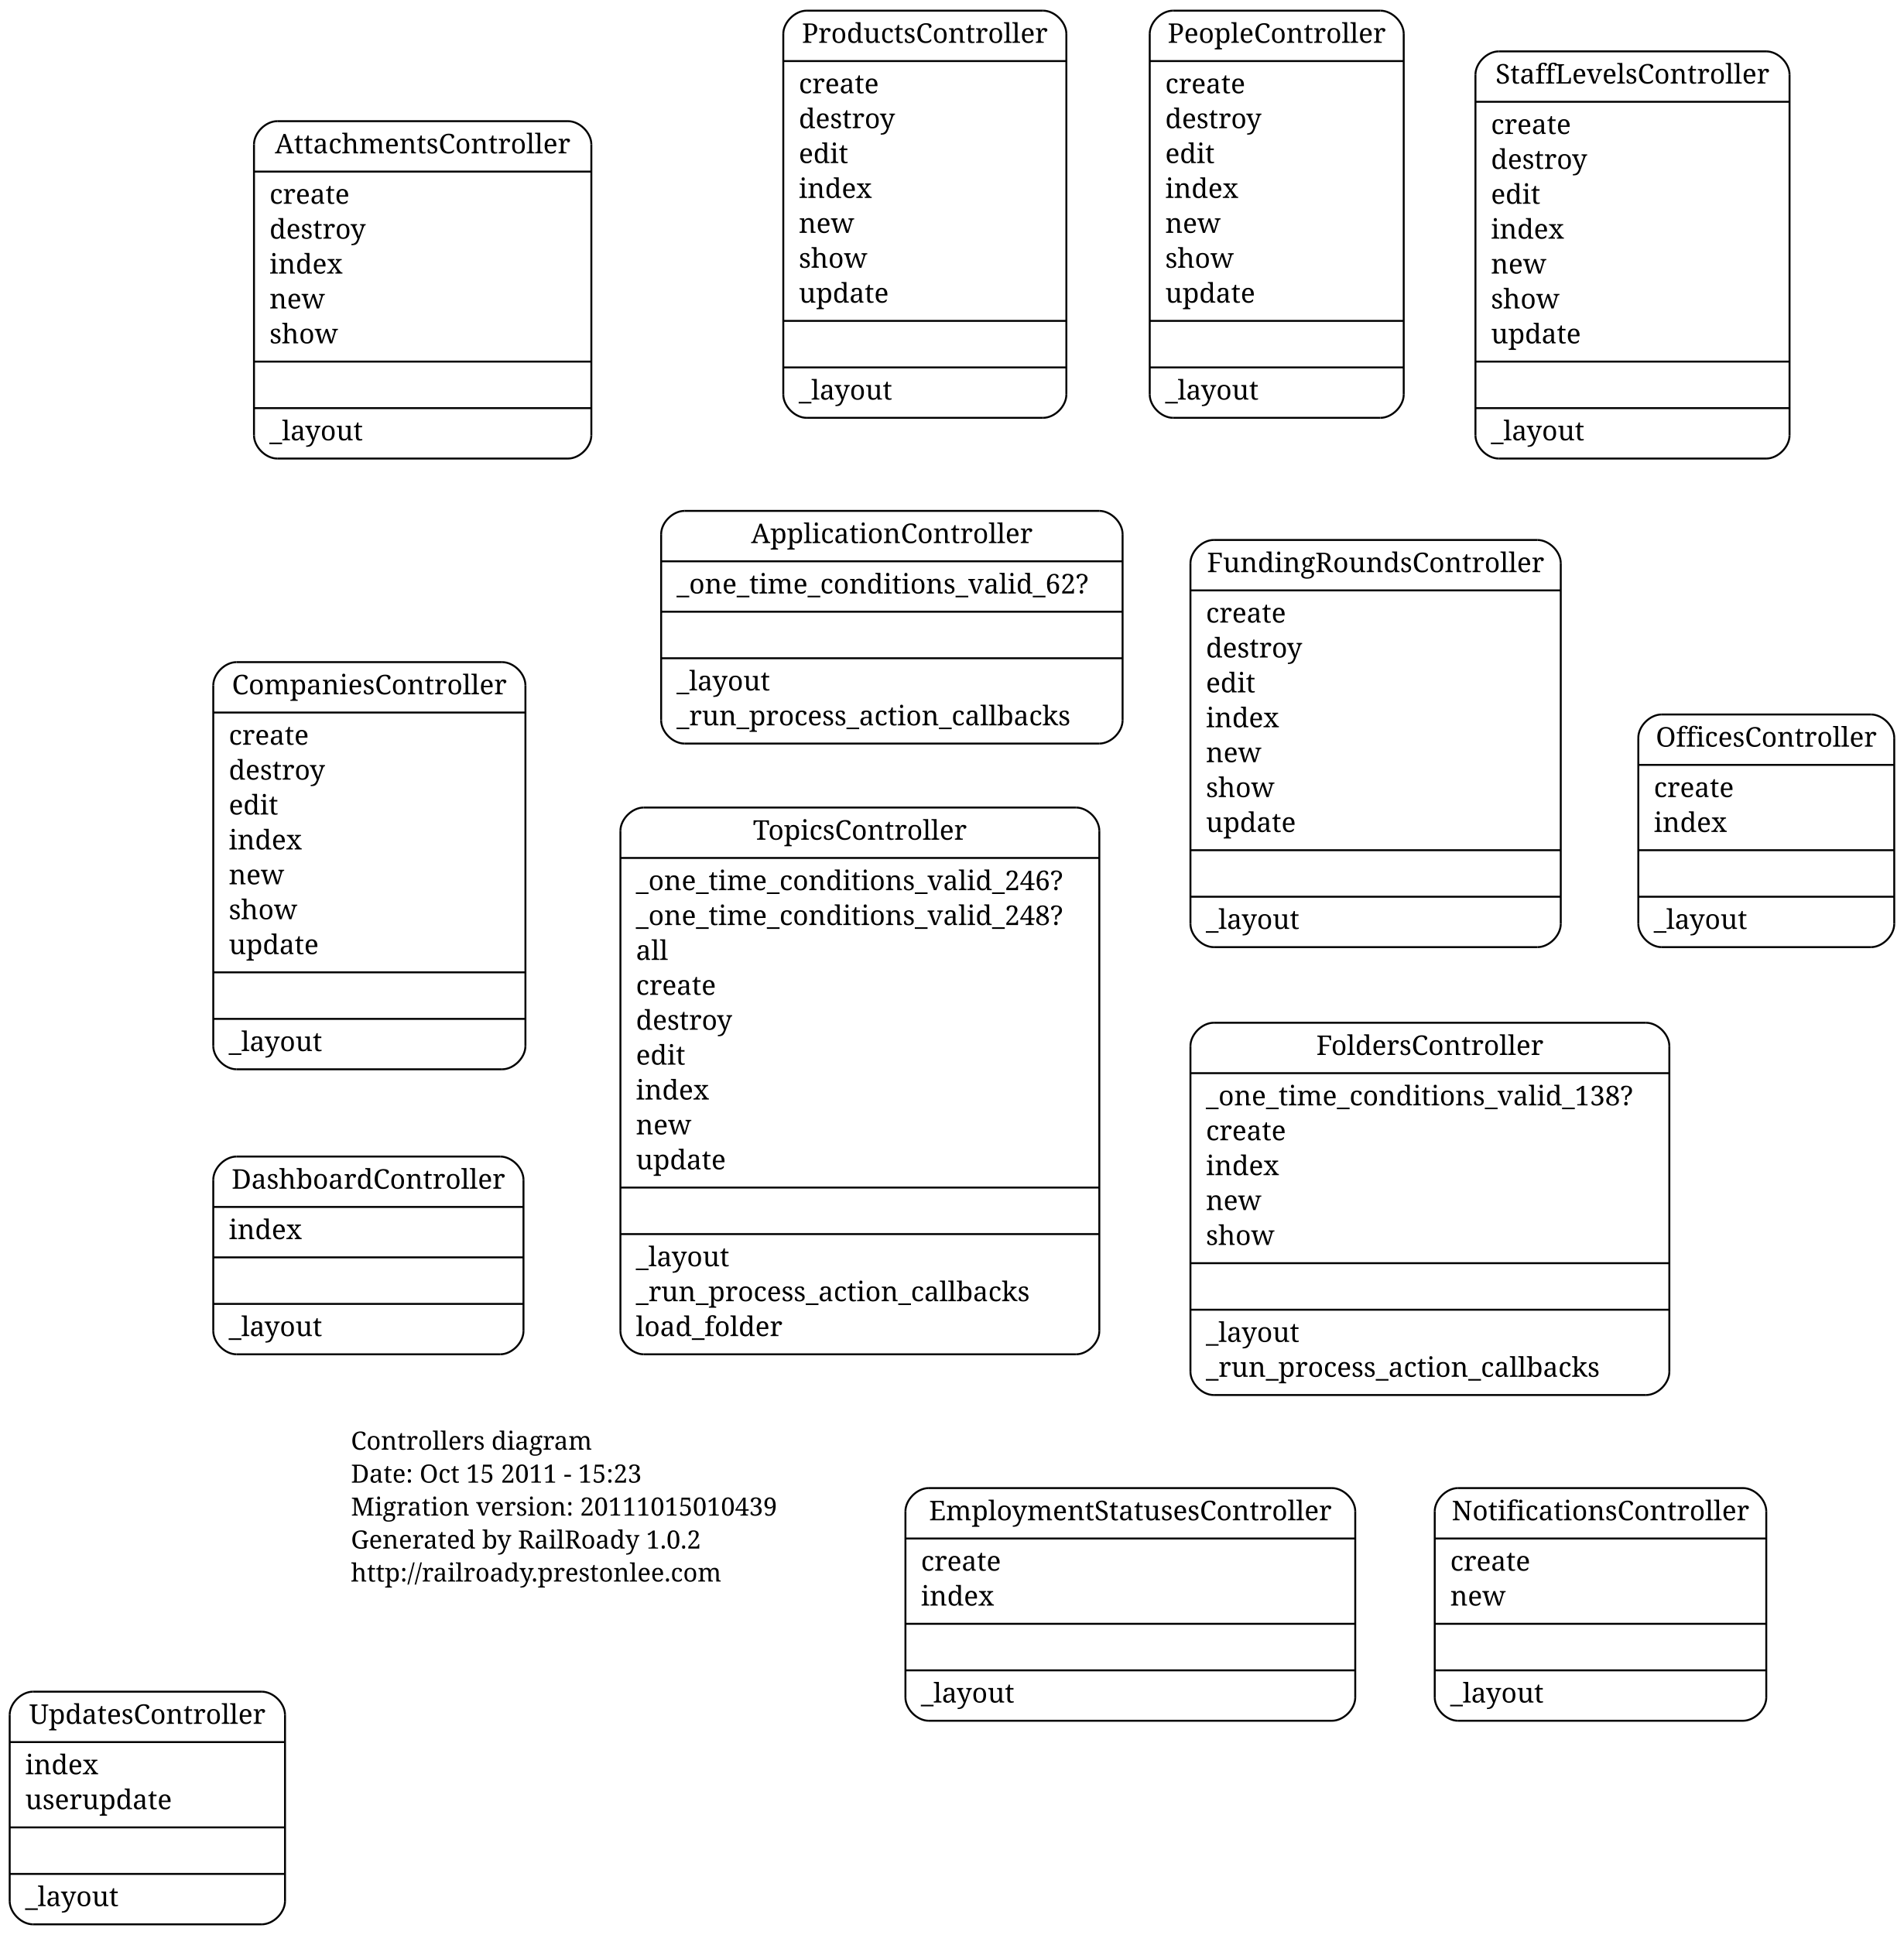
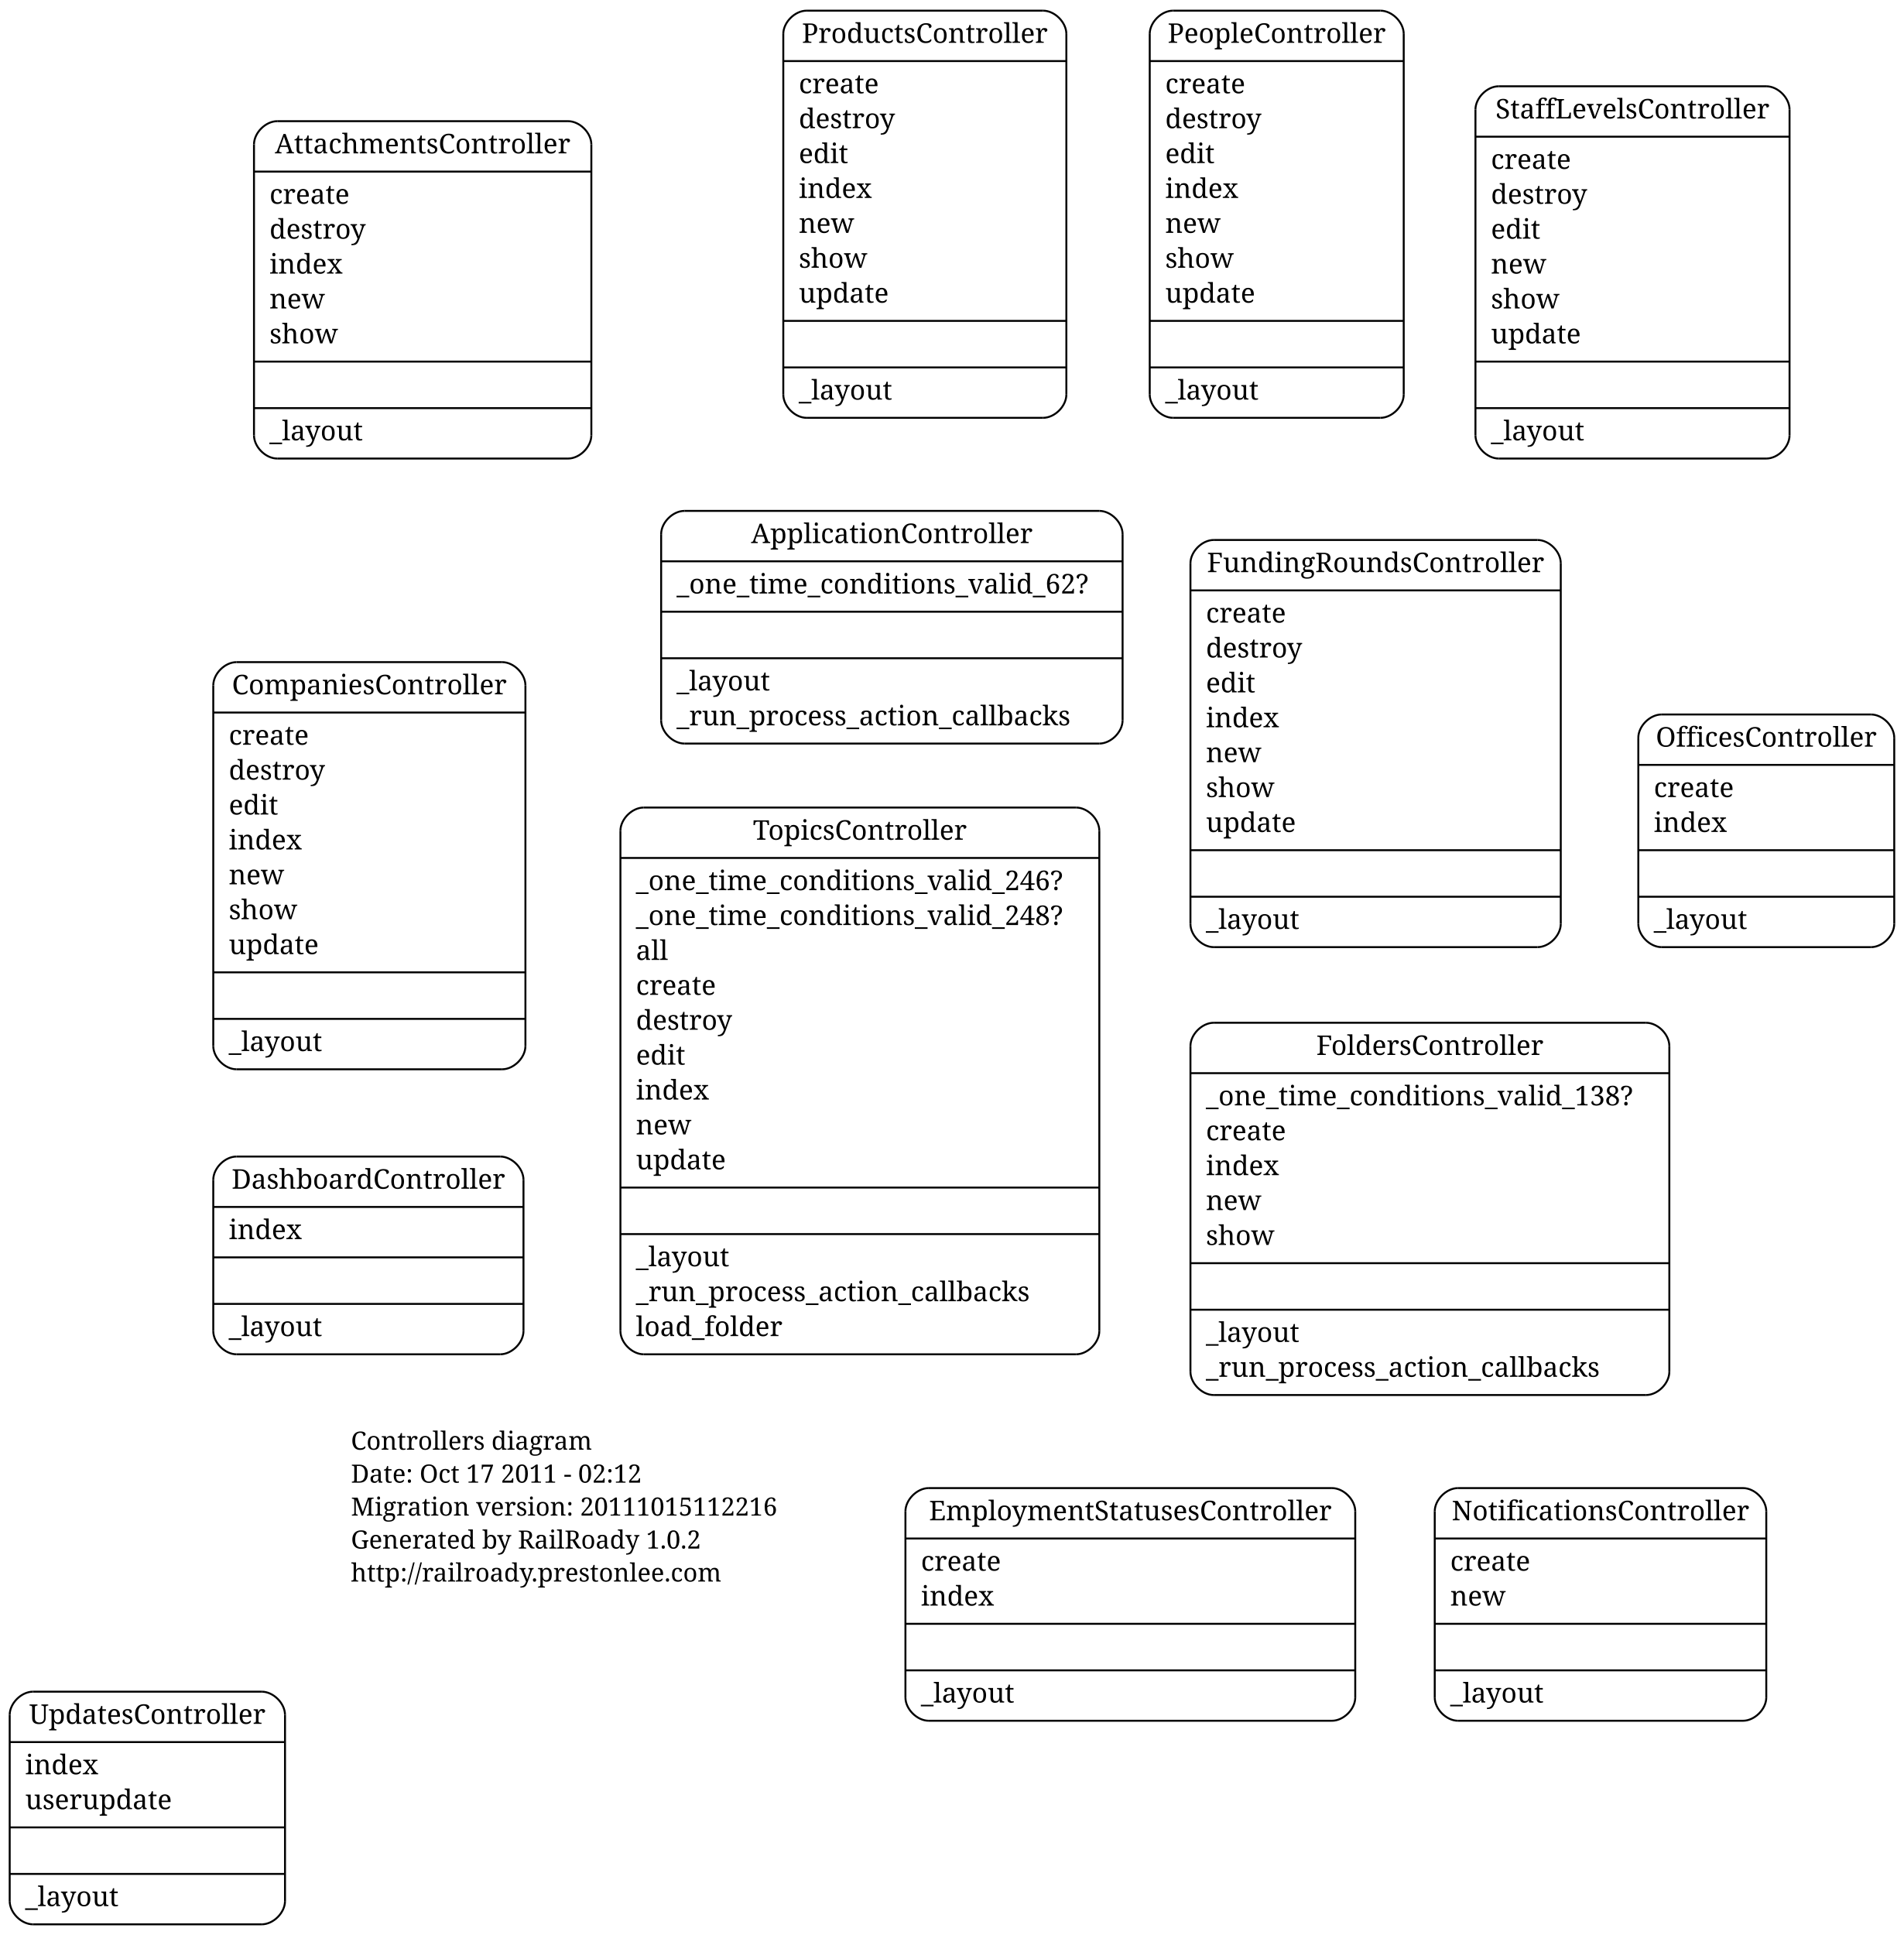
<svg xmlns="http://www.w3.org/2000/svg" width="982pt" height="998pt" viewBox="0.00 0.00 982.00 998.00">
  <g id="graph1" class="graph" transform="scale(1 1) rotate(0) translate(4 994)">
    <polygon fill="white" stroke="white" points="-4,5 -4,-994 979,-994 979,5 -4,5" />
    <g id="node1" class="node">
      <text text-anchor="start" x="177" y="-246.3" font-family="Times Roman,serif" font-size="13.00">Controllers diagram</text>
-       <text text-anchor="start" x="177" y="-229.3" font-family="Times Roman,serif" font-size="13.00">Date: Oct 15 2011 - 15:23</text>
-       <text text-anchor="start" x="177" y="-212.3" font-family="Times Roman,serif" font-size="13.00">Migration version: 20111015010439</text>
+       <text text-anchor="start" x="177" y="-229.3" font-family="Times Roman,serif" font-size="13.00">Date: Oct 17 2011 - 02:12</text>
+       <text text-anchor="start" x="177" y="-212.3" font-family="Times Roman,serif" font-size="13.00">Migration version: 20111015112216</text>
      <text text-anchor="start" x="177" y="-195.3" font-family="Times Roman,serif" font-size="13.00">Generated by RailRoady 1.0.2</text>
      <text text-anchor="start" x="177" y="-178.3" font-family="Times Roman,serif" font-size="13.00">http://railroady.prestonlee.com</text>
    </g>
    <g id="node2" class="node">
      <polyline fill="none" stroke="black" points="601,-778.5 708,-778.5 " />
      <path fill="none" stroke="black" d="M708,-778.5C714,-778.5 720,-784.5 720,-790.5" />
      <polyline fill="none" stroke="black" points="720,-790.5 720,-976.5 " />
      <path fill="none" stroke="black" d="M720,-976.5C720,-982.5 714,-988.5 708,-988.5" />
      <polyline fill="none" stroke="black" points="708,-988.5 601,-988.5 " />
      <path fill="none" stroke="black" d="M601,-988.5C595,-988.5 589,-982.5 589,-976.5" />
      <polyline fill="none" stroke="black" points="589,-976.5 589,-790.5 " />
      <path fill="none" stroke="black" d="M589,-790.5C589,-784.5 595,-778.5 601,-778.5" />
      <text text-anchor="middle" x="654.5" y="-971.9" font-family="Times Roman,serif" font-size="14.00">PeopleController</text>
      <polyline fill="none" stroke="black" points="589,-962.5 720,-962.5 " />
      <text text-anchor="start" x="597" y="-945.9" font-family="Times Roman,serif" font-size="14.00">create</text>
      <text text-anchor="start" x="597" y="-927.9" font-family="Times Roman,serif" font-size="14.00">destroy</text>
      <text text-anchor="start" x="597" y="-909.9" font-family="Times Roman,serif" font-size="14.00">edit</text>
      <text text-anchor="start" x="597" y="-891.9" font-family="Times Roman,serif" font-size="14.00">index</text>
      <text text-anchor="start" x="597" y="-873.9" font-family="Times Roman,serif" font-size="14.00">new</text>
      <text text-anchor="start" x="597" y="-855.9" font-family="Times Roman,serif" font-size="14.00">show</text>
      <text text-anchor="start" x="597" y="-837.9" font-family="Times Roman,serif" font-size="14.00">update</text>
      <polyline fill="none" stroke="black" points="589,-828.5 720,-828.5 " />
      <polyline fill="none" stroke="black" points="589,-804.5 720,-804.5 " />
      <text text-anchor="start" x="597" y="-787.9" font-family="Times Roman,serif" font-size="14.00">_layout</text>
    </g>
    <g id="node3" class="node">
      <polyline fill="none" stroke="black" points="853,-505.5 961,-505.5 " />
      <path fill="none" stroke="black" d="M961,-505.5C967,-505.5 973,-511.5 973,-517.5" />
      <polyline fill="none" stroke="black" points="973,-517.5 973,-613.5 " />
      <path fill="none" stroke="black" d="M973,-613.5C973,-619.5 967,-625.5 961,-625.5" />
      <polyline fill="none" stroke="black" points="961,-625.5 853,-625.5 " />
      <path fill="none" stroke="black" d="M853,-625.5C847,-625.5 841,-619.5 841,-613.5" />
      <polyline fill="none" stroke="black" points="841,-613.5 841,-517.5 " />
      <path fill="none" stroke="black" d="M841,-517.5C841,-511.5 847,-505.5 853,-505.5" />
      <text text-anchor="middle" x="907" y="-608.9" font-family="Times Roman,serif" font-size="14.00">OfficesController</text>
      <polyline fill="none" stroke="black" points="841,-599.5 973,-599.5 " />
      <text text-anchor="start" x="849" y="-582.9" font-family="Times Roman,serif" font-size="14.00">create</text>
      <text text-anchor="start" x="849" y="-564.9" font-family="Times Roman,serif" font-size="14.00">index</text>
      <polyline fill="none" stroke="black" points="841,-555.5 973,-555.5 " />
      <polyline fill="none" stroke="black" points="841,-531.5 973,-531.5 " />
      <text text-anchor="start" x="849" y="-514.9" font-family="Times Roman,serif" font-size="14.00">_layout</text>
    </g>
    <g id="node4" class="node">
      <polyline fill="none" stroke="black" points="349,-610.5 563,-610.5 " />
      <path fill="none" stroke="black" d="M563,-610.5C569,-610.5 575,-616.5 575,-622.5" />
      <polyline fill="none" stroke="black" points="575,-622.5 575,-718.5 " />
      <path fill="none" stroke="black" d="M575,-718.5C575,-724.5 569,-730.5 563,-730.5" />
      <polyline fill="none" stroke="black" points="563,-730.5 349,-730.5 " />
      <path fill="none" stroke="black" d="M349,-730.5C343,-730.5 337,-724.5 337,-718.5" />
      <polyline fill="none" stroke="black" points="337,-718.5 337,-622.5 " />
      <path fill="none" stroke="black" d="M337,-622.5C337,-616.5 343,-610.5 349,-610.5" />
      <text text-anchor="middle" x="456" y="-713.9" font-family="Times Roman,serif" font-size="14.00">ApplicationController</text>
      <polyline fill="none" stroke="black" points="337,-704.5 575,-704.5 " />
      <text text-anchor="start" x="345" y="-687.9" font-family="Times Roman,serif" font-size="14.00">_one_time_conditions_valid_62?</text>
      <polyline fill="none" stroke="black" points="337,-678.5 575,-678.5 " />
      <polyline fill="none" stroke="black" points="337,-654.5 575,-654.5 " />
      <text text-anchor="start" x="345" y="-637.9" font-family="Times Roman,serif" font-size="14.00">_layout</text>
      <text text-anchor="start" x="345" y="-619.9" font-family="Times Roman,serif" font-size="14.00">_run_process_action_callbacks</text>
    </g>
    <g id="node5" class="node">
      <polyline fill="none" stroke="black" points="622,-274.5 845,-274.5 " />
      <path fill="none" stroke="black" d="M845,-274.5C851,-274.5 857,-280.5 857,-286.5" />
      <polyline fill="none" stroke="black" points="857,-286.5 857,-454.5 " />
      <path fill="none" stroke="black" d="M857,-454.5C857,-460.5 851,-466.5 845,-466.5" />
      <polyline fill="none" stroke="black" points="845,-466.5 622,-466.5 " />
      <path fill="none" stroke="black" d="M622,-466.5C616,-466.5 610,-460.5 610,-454.5" />
      <polyline fill="none" stroke="black" points="610,-454.5 610,-286.5 " />
      <path fill="none" stroke="black" d="M610,-286.5C610,-280.5 616,-274.5 622,-274.5" />
      <text text-anchor="middle" x="733.5" y="-449.9" font-family="Times Roman,serif" font-size="14.00">FoldersController</text>
      <polyline fill="none" stroke="black" points="610,-440.5 857,-440.5 " />
      <text text-anchor="start" x="618" y="-423.9" font-family="Times Roman,serif" font-size="14.00">_one_time_conditions_valid_138?</text>
      <text text-anchor="start" x="618" y="-405.9" font-family="Times Roman,serif" font-size="14.00">create</text>
      <text text-anchor="start" x="618" y="-387.9" font-family="Times Roman,serif" font-size="14.00">index</text>
      <text text-anchor="start" x="618" y="-369.9" font-family="Times Roman,serif" font-size="14.00">new</text>
      <text text-anchor="start" x="618" y="-351.9" font-family="Times Roman,serif" font-size="14.00">show</text>
      <polyline fill="none" stroke="black" points="610,-342.5 857,-342.5 " />
      <polyline fill="none" stroke="black" points="610,-318.5 857,-318.5 " />
      <text text-anchor="start" x="618" y="-301.9" font-family="Times Roman,serif" font-size="14.00">_layout</text>
      <text text-anchor="start" x="618" y="-283.9" font-family="Times Roman,serif" font-size="14.00">_run_process_action_callbacks</text>
    </g>
    <g id="node6" class="node">
      <polyline fill="none" stroke="black" points="475,-106.5 683,-106.5 " />
      <path fill="none" stroke="black" d="M683,-106.5C689,-106.5 695,-112.5 695,-118.5" />
      <polyline fill="none" stroke="black" points="695,-118.5 695,-214.5 " />
      <path fill="none" stroke="black" d="M695,-214.5C695,-220.5 689,-226.5 683,-226.5" />
      <polyline fill="none" stroke="black" points="683,-226.5 475,-226.5 " />
      <path fill="none" stroke="black" d="M475,-226.5C469,-226.5 463,-220.5 463,-214.5" />
      <polyline fill="none" stroke="black" points="463,-214.5 463,-118.5 " />
      <path fill="none" stroke="black" d="M463,-118.5C463,-112.5 469,-106.5 475,-106.5" />
      <text text-anchor="middle" x="579" y="-209.9" font-family="Times Roman,serif" font-size="14.00">EmploymentStatusesController</text>
      <polyline fill="none" stroke="black" points="463,-200.5 695,-200.5 " />
      <text text-anchor="start" x="471" y="-183.9" font-family="Times Roman,serif" font-size="14.00">create</text>
      <text text-anchor="start" x="471" y="-165.9" font-family="Times Roman,serif" font-size="14.00">index</text>
      <polyline fill="none" stroke="black" points="463,-156.5 695,-156.5 " />
      <polyline fill="none" stroke="black" points="463,-132.5 695,-132.5 " />
      <text text-anchor="start" x="471" y="-115.9" font-family="Times Roman,serif" font-size="14.00">_layout</text>
    </g>
    <g id="node7" class="node">
      <polyline fill="none" stroke="black" points="412,-778.5 534,-778.5 " />
      <path fill="none" stroke="black" d="M534,-778.5C540,-778.5 546,-784.5 546,-790.5" />
      <polyline fill="none" stroke="black" points="546,-790.5 546,-976.5 " />
      <path fill="none" stroke="black" d="M546,-976.5C546,-982.5 540,-988.5 534,-988.5" />
      <polyline fill="none" stroke="black" points="534,-988.5 412,-988.5 " />
      <path fill="none" stroke="black" d="M412,-988.5C406,-988.5 400,-982.5 400,-976.5" />
      <polyline fill="none" stroke="black" points="400,-976.5 400,-790.5 " />
      <path fill="none" stroke="black" d="M400,-790.5C400,-784.5 406,-778.5 412,-778.5" />
      <text text-anchor="middle" x="473" y="-971.9" font-family="Times Roman,serif" font-size="14.00">ProductsController</text>
      <polyline fill="none" stroke="black" points="400,-962.5 546,-962.5 " />
      <text text-anchor="start" x="408" y="-945.9" font-family="Times Roman,serif" font-size="14.00">create</text>
      <text text-anchor="start" x="408" y="-927.9" font-family="Times Roman,serif" font-size="14.00">destroy</text>
      <text text-anchor="start" x="408" y="-909.9" font-family="Times Roman,serif" font-size="14.00">edit</text>
      <text text-anchor="start" x="408" y="-891.9" font-family="Times Roman,serif" font-size="14.00">index</text>
      <text text-anchor="start" x="408" y="-873.9" font-family="Times Roman,serif" font-size="14.00">new</text>
      <text text-anchor="start" x="408" y="-855.9" font-family="Times Roman,serif" font-size="14.00">show</text>
      <text text-anchor="start" x="408" y="-837.9" font-family="Times Roman,serif" font-size="14.00">update</text>
      <polyline fill="none" stroke="black" points="400,-828.5 546,-828.5 " />
      <polyline fill="none" stroke="black" points="400,-804.5 546,-804.5 " />
      <text text-anchor="start" x="408" y="-787.9" font-family="Times Roman,serif" font-size="14.00">_layout</text>
    </g>
    <g id="node8" class="node">
      <polyline fill="none" stroke="black" points="328,-295.5 551,-295.5 " />
      <path fill="none" stroke="black" d="M551,-295.5C557,-295.5 563,-301.5 563,-307.5" />
      <polyline fill="none" stroke="black" points="563,-307.5 563,-565.5 " />
      <path fill="none" stroke="black" d="M563,-565.5C563,-571.5 557,-577.5 551,-577.5" />
      <polyline fill="none" stroke="black" points="551,-577.5 328,-577.5 " />
      <path fill="none" stroke="black" d="M328,-577.5C322,-577.5 316,-571.5 316,-565.5" />
      <polyline fill="none" stroke="black" points="316,-565.5 316,-307.5 " />
      <path fill="none" stroke="black" d="M316,-307.5C316,-301.5 322,-295.5 328,-295.5" />
      <text text-anchor="middle" x="439.5" y="-560.9" font-family="Times Roman,serif" font-size="14.00">TopicsController</text>
      <polyline fill="none" stroke="black" points="316,-551.5 563,-551.5 " />
      <text text-anchor="start" x="324" y="-534.9" font-family="Times Roman,serif" font-size="14.00">_one_time_conditions_valid_246?</text>
      <text text-anchor="start" x="324" y="-516.9" font-family="Times Roman,serif" font-size="14.00">_one_time_conditions_valid_248?</text>
      <text text-anchor="start" x="324" y="-498.9" font-family="Times Roman,serif" font-size="14.00">all</text>
      <text text-anchor="start" x="324" y="-480.9" font-family="Times Roman,serif" font-size="14.00">create</text>
      <text text-anchor="start" x="324" y="-462.9" font-family="Times Roman,serif" font-size="14.00">destroy</text>
      <text text-anchor="start" x="324" y="-444.9" font-family="Times Roman,serif" font-size="14.00">edit</text>
      <text text-anchor="start" x="324" y="-426.9" font-family="Times Roman,serif" font-size="14.00">index</text>
      <text text-anchor="start" x="324" y="-408.9" font-family="Times Roman,serif" font-size="14.00">new</text>
      <text text-anchor="start" x="324" y="-390.9" font-family="Times Roman,serif" font-size="14.00">update</text>
      <polyline fill="none" stroke="black" points="316,-381.5 563,-381.5 " />
      <polyline fill="none" stroke="black" points="316,-357.5 563,-357.5 " />
      <text text-anchor="start" x="324" y="-340.9" font-family="Times Roman,serif" font-size="14.00">_layout</text>
      <text text-anchor="start" x="324" y="-322.9" font-family="Times Roman,serif" font-size="14.00">_run_process_action_callbacks</text>
      <text text-anchor="start" x="324" y="-304.9" font-family="Times Roman,serif" font-size="14.00">load_folder</text>
    </g>
    <g id="node9" class="node">
      <polyline fill="none" stroke="black" points="769,-757.5 907,-757.5 " />
      <path fill="none" stroke="black" d="M907,-757.5C913,-757.5 919,-763.5 919,-769.5" />
-       <polyline fill="none" stroke="black" points="919,-769.5 919,-955.5 " />
-       <path fill="none" stroke="black" d="M919,-955.5C919,-961.5 913,-967.5 907,-967.5" />
-       <polyline fill="none" stroke="black" points="907,-967.5 769,-967.5 " />
-       <path fill="none" stroke="black" d="M769,-967.5C763,-967.5 757,-961.5 757,-955.5" />
-       <polyline fill="none" stroke="black" points="757,-955.5 757,-769.5 " />
+       <polyline fill="none" stroke="black" points="919,-769.5 919,-937.5 " />
+       <path fill="none" stroke="black" d="M919,-937.5C919,-943.5 913,-949.5 907,-949.5" />
+       <polyline fill="none" stroke="black" points="907,-949.5 769,-949.5 " />
+       <path fill="none" stroke="black" d="M769,-949.5C763,-949.5 757,-943.5 757,-937.5" />
+       <polyline fill="none" stroke="black" points="757,-937.5 757,-769.5 " />
      <path fill="none" stroke="black" d="M757,-769.5C757,-763.5 763,-757.5 769,-757.5" />
-       <text text-anchor="middle" x="838" y="-950.9" font-family="Times Roman,serif" font-size="14.00">StaffLevelsController</text>
-       <polyline fill="none" stroke="black" points="757,-941.5 919,-941.5 " />
-       <text text-anchor="start" x="765" y="-924.9" font-family="Times Roman,serif" font-size="14.00">create</text>
-       <text text-anchor="start" x="765" y="-906.9" font-family="Times Roman,serif" font-size="14.00">destroy</text>
-       <text text-anchor="start" x="765" y="-888.9" font-family="Times Roman,serif" font-size="14.00">edit</text>
-       <text text-anchor="start" x="765" y="-870.9" font-family="Times Roman,serif" font-size="14.00">index</text>
+       <text text-anchor="middle" x="838" y="-932.9" font-family="Times Roman,serif" font-size="14.00">StaffLevelsController</text>
+       <polyline fill="none" stroke="black" points="757,-923.5 919,-923.5 " />
+       <text text-anchor="start" x="765" y="-906.9" font-family="Times Roman,serif" font-size="14.00">create</text>
+       <text text-anchor="start" x="765" y="-888.9" font-family="Times Roman,serif" font-size="14.00">destroy</text>
+       <text text-anchor="start" x="765" y="-870.9" font-family="Times Roman,serif" font-size="14.00">edit</text>
      <text text-anchor="start" x="765" y="-852.9" font-family="Times Roman,serif" font-size="14.00">new</text>
      <text text-anchor="start" x="765" y="-834.9" font-family="Times Roman,serif" font-size="14.00">show</text>
      <text text-anchor="start" x="765" y="-816.9" font-family="Times Roman,serif" font-size="14.00">update</text>
      <polyline fill="none" stroke="black" points="757,-807.5 919,-807.5 " />
      <polyline fill="none" stroke="black" points="757,-783.5 919,-783.5 " />
      <text text-anchor="start" x="765" y="-766.9" font-family="Times Roman,serif" font-size="14.00">_layout</text>
    </g>
    <g id="node10" class="node">
      <polyline fill="none" stroke="black" points="622,-505.5 789,-505.5 " />
      <path fill="none" stroke="black" d="M789,-505.5C795,-505.5 801,-511.5 801,-517.5" />
      <polyline fill="none" stroke="black" points="801,-517.5 801,-703.5 " />
      <path fill="none" stroke="black" d="M801,-703.5C801,-709.5 795,-715.5 789,-715.5" />
      <polyline fill="none" stroke="black" points="789,-715.5 622,-715.5 " />
      <path fill="none" stroke="black" d="M622,-715.5C616,-715.5 610,-709.5 610,-703.5" />
      <polyline fill="none" stroke="black" points="610,-703.5 610,-517.5 " />
      <path fill="none" stroke="black" d="M610,-517.5C610,-511.5 616,-505.5 622,-505.5" />
      <text text-anchor="middle" x="705.5" y="-698.9" font-family="Times Roman,serif" font-size="14.00">FundingRoundsController</text>
      <polyline fill="none" stroke="black" points="610,-689.5 801,-689.5 " />
      <text text-anchor="start" x="618" y="-672.9" font-family="Times Roman,serif" font-size="14.00">create</text>
      <text text-anchor="start" x="618" y="-654.9" font-family="Times Roman,serif" font-size="14.00">destroy</text>
      <text text-anchor="start" x="618" y="-636.9" font-family="Times Roman,serif" font-size="14.00">edit</text>
      <text text-anchor="start" x="618" y="-618.9" font-family="Times Roman,serif" font-size="14.00">index</text>
      <text text-anchor="start" x="618" y="-600.9" font-family="Times Roman,serif" font-size="14.00">new</text>
      <text text-anchor="start" x="618" y="-582.9" font-family="Times Roman,serif" font-size="14.00">show</text>
      <text text-anchor="start" x="618" y="-564.9" font-family="Times Roman,serif" font-size="14.00">update</text>
      <polyline fill="none" stroke="black" points="610,-555.5 801,-555.5 " />
      <polyline fill="none" stroke="black" points="610,-531.5 801,-531.5 " />
      <text text-anchor="start" x="618" y="-514.9" font-family="Times Roman,serif" font-size="14.00">_layout</text>
    </g>
    <g id="node11" class="node">
      <polyline fill="none" stroke="black" points="139,-757.5 289,-757.5 " />
      <path fill="none" stroke="black" d="M289,-757.5C295,-757.5 301,-763.5 301,-769.5" />
      <polyline fill="none" stroke="black" points="301,-769.5 301,-919.5 " />
      <path fill="none" stroke="black" d="M301,-919.5C301,-925.5 295,-931.5 289,-931.5" />
      <polyline fill="none" stroke="black" points="289,-931.5 139,-931.5 " />
      <path fill="none" stroke="black" d="M139,-931.5C133,-931.5 127,-925.5 127,-919.5" />
      <polyline fill="none" stroke="black" points="127,-919.5 127,-769.5 " />
      <path fill="none" stroke="black" d="M127,-769.5C127,-763.5 133,-757.5 139,-757.5" />
      <text text-anchor="middle" x="214" y="-914.9" font-family="Times Roman,serif" font-size="14.00">AttachmentsController</text>
      <polyline fill="none" stroke="black" points="127,-905.5 301,-905.5 " />
      <text text-anchor="start" x="135" y="-888.9" font-family="Times Roman,serif" font-size="14.00">create</text>
      <text text-anchor="start" x="135" y="-870.9" font-family="Times Roman,serif" font-size="14.00">destroy</text>
      <text text-anchor="start" x="135" y="-852.9" font-family="Times Roman,serif" font-size="14.00">index</text>
      <text text-anchor="start" x="135" y="-834.9" font-family="Times Roman,serif" font-size="14.00">new</text>
      <text text-anchor="start" x="135" y="-816.9" font-family="Times Roman,serif" font-size="14.00">show</text>
      <polyline fill="none" stroke="black" points="127,-807.5 301,-807.5 " />
      <polyline fill="none" stroke="black" points="127,-783.5 301,-783.5 " />
      <text text-anchor="start" x="135" y="-766.9" font-family="Times Roman,serif" font-size="14.00">_layout</text>
    </g>
    <g id="node12" class="node">
      <polyline fill="none" stroke="black" points="118,-442.5 255,-442.5 " />
      <path fill="none" stroke="black" d="M255,-442.5C261,-442.5 267,-448.5 267,-454.5" />
      <polyline fill="none" stroke="black" points="267,-454.5 267,-640.5 " />
      <path fill="none" stroke="black" d="M267,-640.5C267,-646.5 261,-652.5 255,-652.5" />
      <polyline fill="none" stroke="black" points="255,-652.5 118,-652.5 " />
      <path fill="none" stroke="black" d="M118,-652.5C112,-652.5 106,-646.5 106,-640.5" />
      <polyline fill="none" stroke="black" points="106,-640.5 106,-454.5 " />
      <path fill="none" stroke="black" d="M106,-454.5C106,-448.5 112,-442.5 118,-442.5" />
      <text text-anchor="middle" x="186.5" y="-635.9" font-family="Times Roman,serif" font-size="14.00">CompaniesController</text>
      <polyline fill="none" stroke="black" points="106,-626.5 267,-626.5 " />
      <text text-anchor="start" x="114" y="-609.9" font-family="Times Roman,serif" font-size="14.00">create</text>
      <text text-anchor="start" x="114" y="-591.9" font-family="Times Roman,serif" font-size="14.00">destroy</text>
      <text text-anchor="start" x="114" y="-573.9" font-family="Times Roman,serif" font-size="14.00">edit</text>
      <text text-anchor="start" x="114" y="-555.9" font-family="Times Roman,serif" font-size="14.00">index</text>
      <text text-anchor="start" x="114" y="-537.9" font-family="Times Roman,serif" font-size="14.00">new</text>
      <text text-anchor="start" x="114" y="-519.9" font-family="Times Roman,serif" font-size="14.00">show</text>
      <text text-anchor="start" x="114" y="-501.9" font-family="Times Roman,serif" font-size="14.00">update</text>
      <polyline fill="none" stroke="black" points="106,-492.5 267,-492.5 " />
      <polyline fill="none" stroke="black" points="106,-468.5 267,-468.5 " />
      <text text-anchor="start" x="114" y="-451.9" font-family="Times Roman,serif" font-size="14.00">_layout</text>
    </g>
    <g id="node13" class="node">
      <polyline fill="none" stroke="black" points="118,-295.5 254,-295.5 " />
      <path fill="none" stroke="black" d="M254,-295.5C260,-295.5 266,-301.5 266,-307.5" />
      <polyline fill="none" stroke="black" points="266,-307.5 266,-385.5 " />
      <path fill="none" stroke="black" d="M266,-385.5C266,-391.5 260,-397.5 254,-397.5" />
      <polyline fill="none" stroke="black" points="254,-397.5 118,-397.5 " />
      <path fill="none" stroke="black" d="M118,-397.5C112,-397.5 106,-391.5 106,-385.5" />
      <polyline fill="none" stroke="black" points="106,-385.5 106,-307.5 " />
      <path fill="none" stroke="black" d="M106,-307.5C106,-301.5 112,-295.5 118,-295.5" />
      <text text-anchor="middle" x="186" y="-380.9" font-family="Times Roman,serif" font-size="14.00">DashboardController</text>
      <polyline fill="none" stroke="black" points="106,-371.5 266,-371.5 " />
      <text text-anchor="start" x="114" y="-354.9" font-family="Times Roman,serif" font-size="14.00">index</text>
      <polyline fill="none" stroke="black" points="106,-345.5 266,-345.5 " />
      <polyline fill="none" stroke="black" points="106,-321.5 266,-321.5 " />
      <text text-anchor="start" x="114" y="-304.9" font-family="Times Roman,serif" font-size="14.00">_layout</text>
    </g>
    <g id="node14" class="node">
      <polyline fill="none" stroke="black" points="748,-106.5 895,-106.5 " />
      <path fill="none" stroke="black" d="M895,-106.5C901,-106.5 907,-112.5 907,-118.5" />
      <polyline fill="none" stroke="black" points="907,-118.5 907,-214.5 " />
      <path fill="none" stroke="black" d="M907,-214.5C907,-220.5 901,-226.5 895,-226.5" />
      <polyline fill="none" stroke="black" points="895,-226.5 748,-226.5 " />
      <path fill="none" stroke="black" d="M748,-226.5C742,-226.5 736,-220.5 736,-214.5" />
      <polyline fill="none" stroke="black" points="736,-214.5 736,-118.5 " />
      <path fill="none" stroke="black" d="M736,-118.5C736,-112.5 742,-106.5 748,-106.5" />
      <text text-anchor="middle" x="821.5" y="-209.9" font-family="Times Roman,serif" font-size="14.00">NotificationsController</text>
      <polyline fill="none" stroke="black" points="736,-200.5 907,-200.5 " />
      <text text-anchor="start" x="744" y="-183.9" font-family="Times Roman,serif" font-size="14.00">create</text>
      <text text-anchor="start" x="744" y="-165.9" font-family="Times Roman,serif" font-size="14.00">new</text>
      <polyline fill="none" stroke="black" points="736,-156.5 907,-156.5 " />
      <polyline fill="none" stroke="black" points="736,-132.5 907,-132.5 " />
      <text text-anchor="start" x="744" y="-115.9" font-family="Times Roman,serif" font-size="14.00">_layout</text>
    </g>
    <g id="node15" class="node">
      <polyline fill="none" stroke="black" points="13,-1.5 131,-1.5 " />
      <path fill="none" stroke="black" d="M131,-1.5C137,-1.5 143,-7.5 143,-13.5" />
      <polyline fill="none" stroke="black" points="143,-13.5 143,-109.5 " />
      <path fill="none" stroke="black" d="M143,-109.5C143,-115.5 137,-121.5 131,-121.5" />
      <polyline fill="none" stroke="black" points="131,-121.5 13,-121.5 " />
      <path fill="none" stroke="black" d="M13,-121.5C7,-121.5 1,-115.5 1,-109.5" />
      <polyline fill="none" stroke="black" points="1,-109.5 1,-13.5 " />
      <path fill="none" stroke="black" d="M1,-13.5C1,-7.5 7,-1.5 13,-1.5" />
      <text text-anchor="middle" x="72" y="-104.9" font-family="Times Roman,serif" font-size="14.00">UpdatesController</text>
      <polyline fill="none" stroke="black" points="1,-95.5 143,-95.5 " />
      <text text-anchor="start" x="9" y="-78.9" font-family="Times Roman,serif" font-size="14.00">index</text>
      <text text-anchor="start" x="9" y="-60.9" font-family="Times Roman,serif" font-size="14.00">userupdate</text>
      <polyline fill="none" stroke="black" points="1,-51.5 143,-51.5 " />
      <polyline fill="none" stroke="black" points="1,-27.5 143,-27.5 " />
      <text text-anchor="start" x="9" y="-10.9" font-family="Times Roman,serif" font-size="14.00">_layout</text>
    </g>
  </g>
</svg>
